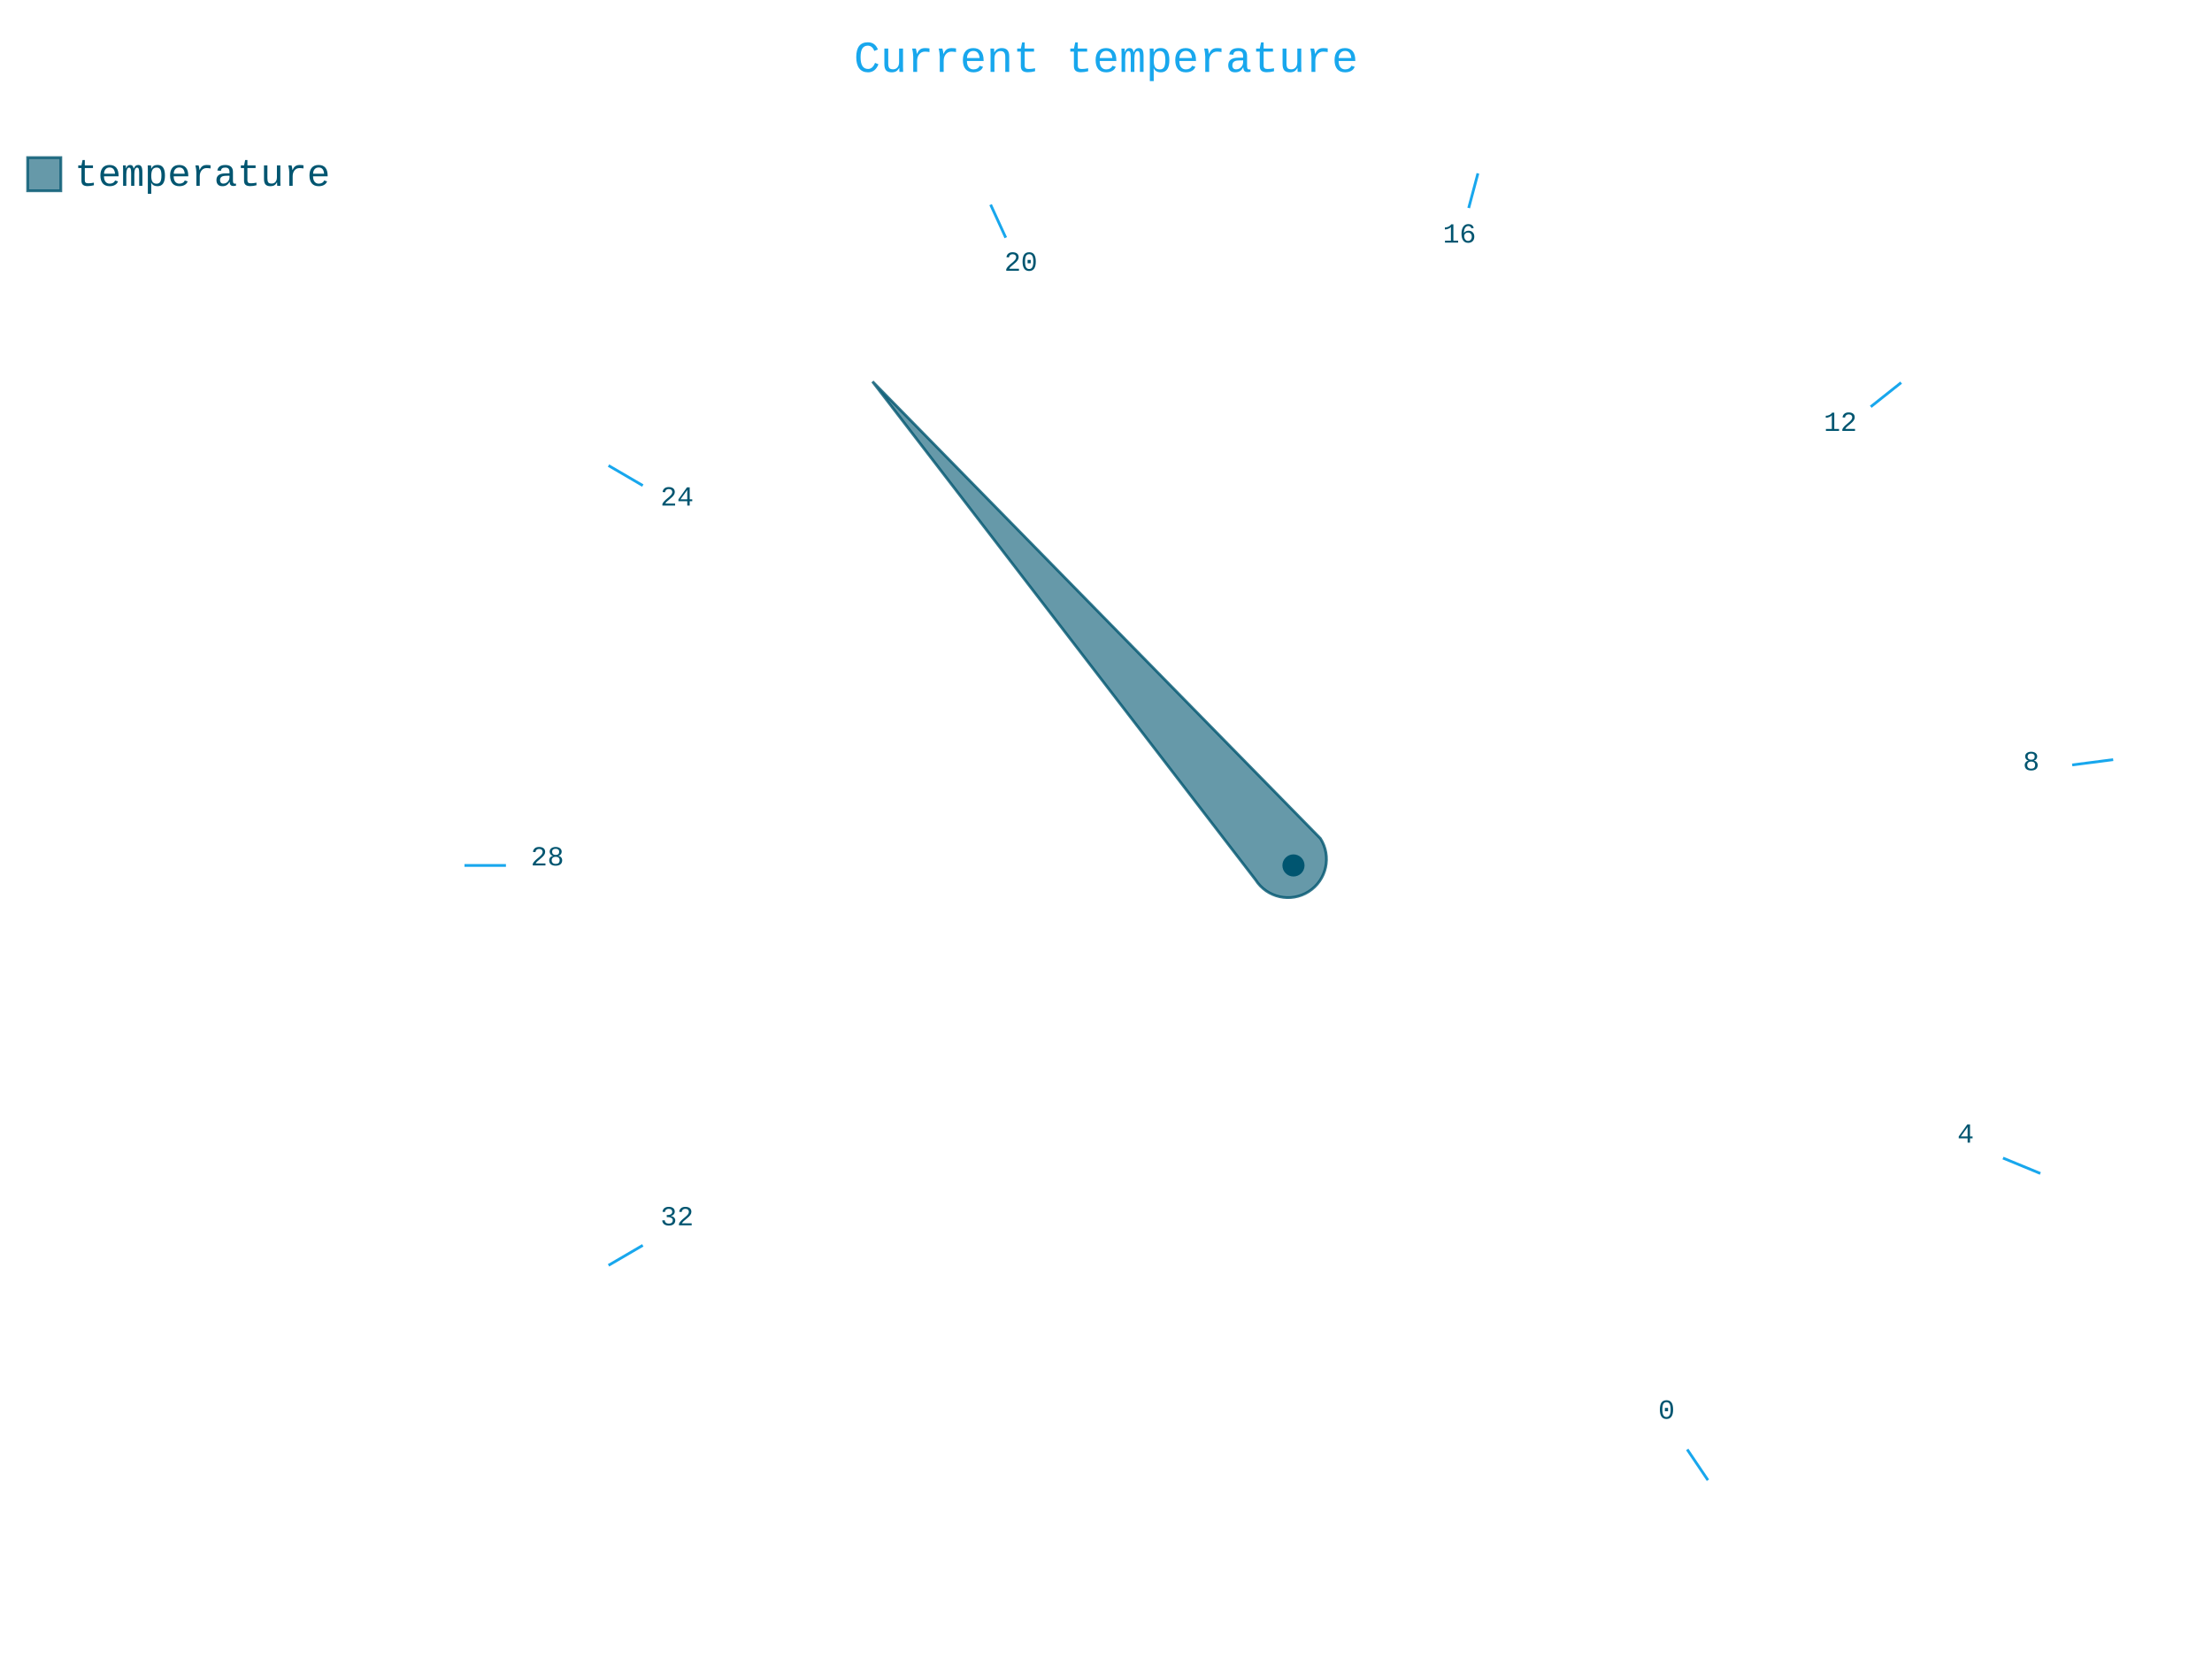
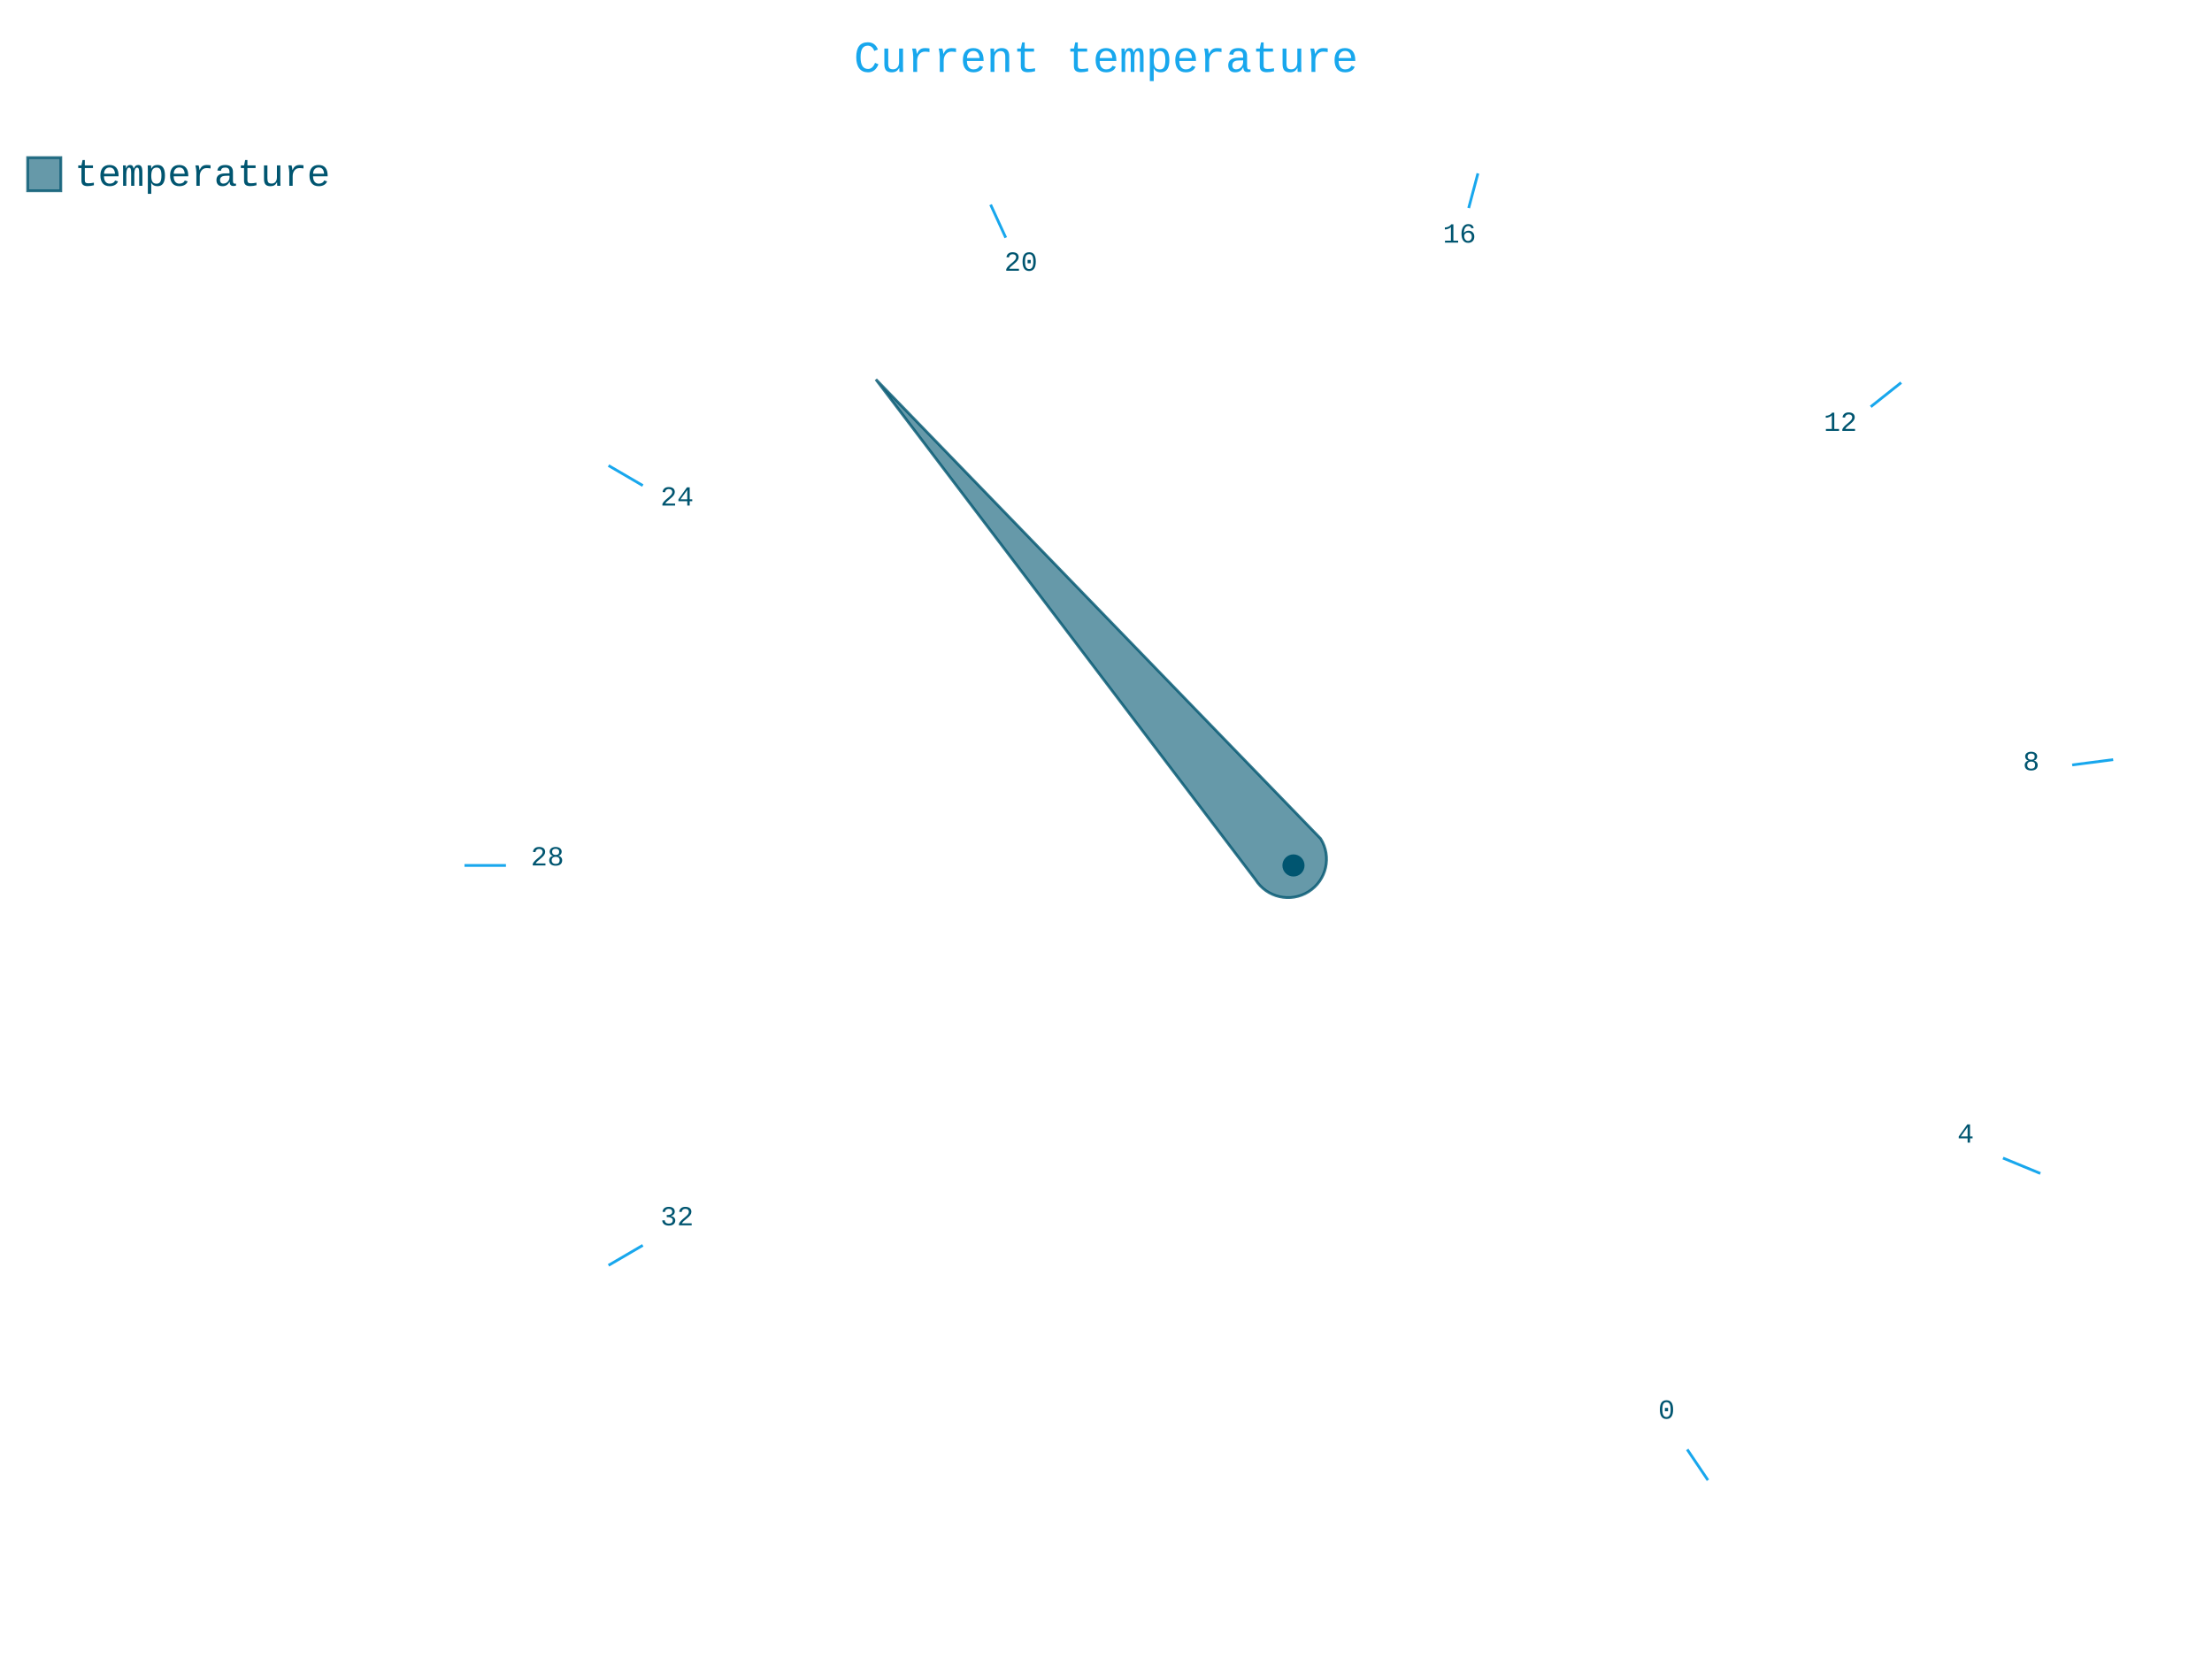
- <svg xmlns="http://www.w3.org/2000/svg" id="chart-81687d72-b9f3-4d4c-8ec4-77b4ac864aa0" class="pygal-chart" viewBox="0 0 800 600">
+ <svg xmlns="http://www.w3.org/2000/svg" id="chart-dfff3f40-5460-4d21-ab65-dddf16745fd5" class="pygal-chart" viewBox="0 0 800 600">
  <defs>
-     <style type="text/css">#chart-81687d72-b9f3-4d4c-8ec4-77b4ac864aa0{-webkit-user-select:none;-webkit-font-smoothing:antialiased;font-family:Consolas,"Liberation Mono",Menlo,Courier,monospace}#chart-81687d72-b9f3-4d4c-8ec4-77b4ac864aa0 .title{font-family:Consolas,"Liberation Mono",Menlo,Courier,monospace;font-size:16px}#chart-81687d72-b9f3-4d4c-8ec4-77b4ac864aa0 .legends .legend text{font-family:Consolas,"Liberation Mono",Menlo,Courier,monospace;font-size:14px}#chart-81687d72-b9f3-4d4c-8ec4-77b4ac864aa0 .axis text{font-family:Consolas,"Liberation Mono",Menlo,Courier,monospace;font-size:10px}#chart-81687d72-b9f3-4d4c-8ec4-77b4ac864aa0 .axis text.major{font-family:Consolas,"Liberation Mono",Menlo,Courier,monospace;font-size:10px}#chart-81687d72-b9f3-4d4c-8ec4-77b4ac864aa0 .text-overlay text.value{font-family:Consolas,"Liberation Mono",Menlo,Courier,monospace;font-size:16px}#chart-81687d72-b9f3-4d4c-8ec4-77b4ac864aa0 .text-overlay text.label{font-family:Consolas,"Liberation Mono",Menlo,Courier,monospace;font-size:10px}#chart-81687d72-b9f3-4d4c-8ec4-77b4ac864aa0 .tooltip{font-family:Consolas,"Liberation Mono",Menlo,Courier,monospace;font-size:14px}#chart-81687d72-b9f3-4d4c-8ec4-77b4ac864aa0 text.no_data{font-family:Consolas,"Liberation Mono",Menlo,Courier,monospace;font-size:64px}
- #chart-81687d72-b9f3-4d4c-8ec4-77b4ac864aa0{background-color:transparent}#chart-81687d72-b9f3-4d4c-8ec4-77b4ac864aa0 path,#chart-81687d72-b9f3-4d4c-8ec4-77b4ac864aa0 line,#chart-81687d72-b9f3-4d4c-8ec4-77b4ac864aa0 rect,#chart-81687d72-b9f3-4d4c-8ec4-77b4ac864aa0 circle{-webkit-transition:400ms ease-in;-moz-transition:400ms ease-in;transition:400ms ease-in}#chart-81687d72-b9f3-4d4c-8ec4-77b4ac864aa0 .graph &gt; .background{fill:transparent}#chart-81687d72-b9f3-4d4c-8ec4-77b4ac864aa0 .plot &gt; .background{fill:transparent}#chart-81687d72-b9f3-4d4c-8ec4-77b4ac864aa0 .graph{fill:#005570}#chart-81687d72-b9f3-4d4c-8ec4-77b4ac864aa0 text.no_data{fill:#18a7ed}#chart-81687d72-b9f3-4d4c-8ec4-77b4ac864aa0 .title{fill:#18a7ed}#chart-81687d72-b9f3-4d4c-8ec4-77b4ac864aa0 .legends .legend text{fill:#005570}#chart-81687d72-b9f3-4d4c-8ec4-77b4ac864aa0 .legends .legend:hover text{fill:#18a7ed}#chart-81687d72-b9f3-4d4c-8ec4-77b4ac864aa0 .axis .line{stroke:#18a7ed}#chart-81687d72-b9f3-4d4c-8ec4-77b4ac864aa0 .axis .guide.line{stroke:#630C0D}#chart-81687d72-b9f3-4d4c-8ec4-77b4ac864aa0 .axis .major.line{stroke:#005570}#chart-81687d72-b9f3-4d4c-8ec4-77b4ac864aa0 .axis text.major{fill:#18a7ed}#chart-81687d72-b9f3-4d4c-8ec4-77b4ac864aa0 .axis.y .guides:hover .guide.line,#chart-81687d72-b9f3-4d4c-8ec4-77b4ac864aa0 .line-graph .axis.x .guides:hover .guide.line,#chart-81687d72-b9f3-4d4c-8ec4-77b4ac864aa0 .stackedline-graph .axis.x .guides:hover .guide.line,#chart-81687d72-b9f3-4d4c-8ec4-77b4ac864aa0 .xy-graph .axis.x .guides:hover .guide.line{stroke:#18a7ed}#chart-81687d72-b9f3-4d4c-8ec4-77b4ac864aa0 .axis .guides:hover text{fill:#18a7ed}#chart-81687d72-b9f3-4d4c-8ec4-77b4ac864aa0 .reactive{fill-opacity:.6;stroke-opacity:.8}#chart-81687d72-b9f3-4d4c-8ec4-77b4ac864aa0 .ci{stroke:#005570}#chart-81687d72-b9f3-4d4c-8ec4-77b4ac864aa0 .reactive.active,#chart-81687d72-b9f3-4d4c-8ec4-77b4ac864aa0 .active .reactive{fill-opacity:.9;stroke-opacity:.9;stroke-width:4}#chart-81687d72-b9f3-4d4c-8ec4-77b4ac864aa0 .ci .reactive.active{stroke-width:1.5}#chart-81687d72-b9f3-4d4c-8ec4-77b4ac864aa0 .series text{fill:#18a7ed}#chart-81687d72-b9f3-4d4c-8ec4-77b4ac864aa0 .tooltip rect{fill:transparent;stroke:#18a7ed;-webkit-transition:opacity 400ms ease-in;-moz-transition:opacity 400ms ease-in;transition:opacity 400ms ease-in}#chart-81687d72-b9f3-4d4c-8ec4-77b4ac864aa0 .tooltip .label{fill:#005570}#chart-81687d72-b9f3-4d4c-8ec4-77b4ac864aa0 .tooltip .label{fill:#005570}#chart-81687d72-b9f3-4d4c-8ec4-77b4ac864aa0 .tooltip .legend{font-size:.8em;fill:#630C0D}#chart-81687d72-b9f3-4d4c-8ec4-77b4ac864aa0 .tooltip .x_label{font-size:.6em;fill:#18a7ed}#chart-81687d72-b9f3-4d4c-8ec4-77b4ac864aa0 .tooltip .xlink{font-size:.5em;text-decoration:underline}#chart-81687d72-b9f3-4d4c-8ec4-77b4ac864aa0 .tooltip .value{font-size:1.5em}#chart-81687d72-b9f3-4d4c-8ec4-77b4ac864aa0 .bound{font-size:.5em}#chart-81687d72-b9f3-4d4c-8ec4-77b4ac864aa0 .max-value{font-size:.75em;fill:#630C0D}#chart-81687d72-b9f3-4d4c-8ec4-77b4ac864aa0 .map-element{fill:transparent;stroke:#630C0D !important}#chart-81687d72-b9f3-4d4c-8ec4-77b4ac864aa0 .map-element .reactive{fill-opacity:inherit;stroke-opacity:inherit}#chart-81687d72-b9f3-4d4c-8ec4-77b4ac864aa0 .color-0,#chart-81687d72-b9f3-4d4c-8ec4-77b4ac864aa0 .color-0 a:visited{stroke:#005570;fill:#005570}#chart-81687d72-b9f3-4d4c-8ec4-77b4ac864aa0 .text-overlay .color-0 text{fill:black}
- #chart-81687d72-b9f3-4d4c-8ec4-77b4ac864aa0 text.no_data{text-anchor:middle}#chart-81687d72-b9f3-4d4c-8ec4-77b4ac864aa0 .guide.line{fill:none}#chart-81687d72-b9f3-4d4c-8ec4-77b4ac864aa0 .centered{text-anchor:middle}#chart-81687d72-b9f3-4d4c-8ec4-77b4ac864aa0 .title{text-anchor:middle}#chart-81687d72-b9f3-4d4c-8ec4-77b4ac864aa0 .legends .legend text{fill-opacity:1}#chart-81687d72-b9f3-4d4c-8ec4-77b4ac864aa0 .axis.x text{text-anchor:middle}#chart-81687d72-b9f3-4d4c-8ec4-77b4ac864aa0 .axis.x:not(.web) text[transform]{text-anchor:start}#chart-81687d72-b9f3-4d4c-8ec4-77b4ac864aa0 .axis.x:not(.web) text[transform].backwards{text-anchor:end}#chart-81687d72-b9f3-4d4c-8ec4-77b4ac864aa0 .axis.y text{text-anchor:end}#chart-81687d72-b9f3-4d4c-8ec4-77b4ac864aa0 .axis.y text[transform].backwards{text-anchor:start}#chart-81687d72-b9f3-4d4c-8ec4-77b4ac864aa0 .axis.y2 text{text-anchor:start}#chart-81687d72-b9f3-4d4c-8ec4-77b4ac864aa0 .axis.y2 text[transform].backwards{text-anchor:end}#chart-81687d72-b9f3-4d4c-8ec4-77b4ac864aa0 .axis .guide.line{stroke-dasharray:4,4}#chart-81687d72-b9f3-4d4c-8ec4-77b4ac864aa0 .axis .major.guide.line{stroke-dasharray:6,6}#chart-81687d72-b9f3-4d4c-8ec4-77b4ac864aa0 .horizontal .axis.y .guide.line,#chart-81687d72-b9f3-4d4c-8ec4-77b4ac864aa0 .horizontal .axis.y2 .guide.line,#chart-81687d72-b9f3-4d4c-8ec4-77b4ac864aa0 .vertical .axis.x .guide.line{opacity:0}#chart-81687d72-b9f3-4d4c-8ec4-77b4ac864aa0 .horizontal .axis.always_show .guide.line,#chart-81687d72-b9f3-4d4c-8ec4-77b4ac864aa0 .vertical .axis.always_show .guide.line{opacity:1 !important}#chart-81687d72-b9f3-4d4c-8ec4-77b4ac864aa0 .axis.y .guides:hover .guide.line,#chart-81687d72-b9f3-4d4c-8ec4-77b4ac864aa0 .axis.y2 .guides:hover .guide.line,#chart-81687d72-b9f3-4d4c-8ec4-77b4ac864aa0 .axis.x .guides:hover .guide.line{opacity:1}#chart-81687d72-b9f3-4d4c-8ec4-77b4ac864aa0 .axis .guides:hover text{opacity:1}#chart-81687d72-b9f3-4d4c-8ec4-77b4ac864aa0 .nofill{fill:none}#chart-81687d72-b9f3-4d4c-8ec4-77b4ac864aa0 .subtle-fill{fill-opacity:.2}#chart-81687d72-b9f3-4d4c-8ec4-77b4ac864aa0 .dot{stroke-width:1px;fill-opacity:1}#chart-81687d72-b9f3-4d4c-8ec4-77b4ac864aa0 .dot.active{stroke-width:5px}#chart-81687d72-b9f3-4d4c-8ec4-77b4ac864aa0 .dot.negative{fill:transparent}#chart-81687d72-b9f3-4d4c-8ec4-77b4ac864aa0 text,#chart-81687d72-b9f3-4d4c-8ec4-77b4ac864aa0 tspan{stroke:none !important}#chart-81687d72-b9f3-4d4c-8ec4-77b4ac864aa0 .series text.active{opacity:1}#chart-81687d72-b9f3-4d4c-8ec4-77b4ac864aa0 .tooltip rect{fill-opacity:.95;stroke-width:.5}#chart-81687d72-b9f3-4d4c-8ec4-77b4ac864aa0 .tooltip text{fill-opacity:1}#chart-81687d72-b9f3-4d4c-8ec4-77b4ac864aa0 .showable{visibility:hidden}#chart-81687d72-b9f3-4d4c-8ec4-77b4ac864aa0 .showable.shown{visibility:visible}#chart-81687d72-b9f3-4d4c-8ec4-77b4ac864aa0 .gauge-background{fill:rgba(229,229,229,1);stroke:none}#chart-81687d72-b9f3-4d4c-8ec4-77b4ac864aa0 .bg-lines{stroke:transparent;stroke-width:2px}</style>
+     <style type="text/css">#chart-dfff3f40-5460-4d21-ab65-dddf16745fd5{-webkit-user-select:none;-webkit-font-smoothing:antialiased;font-family:Consolas,"Liberation Mono",Menlo,Courier,monospace}#chart-dfff3f40-5460-4d21-ab65-dddf16745fd5 .title{font-family:Consolas,"Liberation Mono",Menlo,Courier,monospace;font-size:16px}#chart-dfff3f40-5460-4d21-ab65-dddf16745fd5 .legends .legend text{font-family:Consolas,"Liberation Mono",Menlo,Courier,monospace;font-size:14px}#chart-dfff3f40-5460-4d21-ab65-dddf16745fd5 .axis text{font-family:Consolas,"Liberation Mono",Menlo,Courier,monospace;font-size:10px}#chart-dfff3f40-5460-4d21-ab65-dddf16745fd5 .axis text.major{font-family:Consolas,"Liberation Mono",Menlo,Courier,monospace;font-size:10px}#chart-dfff3f40-5460-4d21-ab65-dddf16745fd5 .text-overlay text.value{font-family:Consolas,"Liberation Mono",Menlo,Courier,monospace;font-size:16px}#chart-dfff3f40-5460-4d21-ab65-dddf16745fd5 .text-overlay text.label{font-family:Consolas,"Liberation Mono",Menlo,Courier,monospace;font-size:10px}#chart-dfff3f40-5460-4d21-ab65-dddf16745fd5 .tooltip{font-family:Consolas,"Liberation Mono",Menlo,Courier,monospace;font-size:14px}#chart-dfff3f40-5460-4d21-ab65-dddf16745fd5 text.no_data{font-family:Consolas,"Liberation Mono",Menlo,Courier,monospace;font-size:64px}
+ #chart-dfff3f40-5460-4d21-ab65-dddf16745fd5{background-color:transparent}#chart-dfff3f40-5460-4d21-ab65-dddf16745fd5 path,#chart-dfff3f40-5460-4d21-ab65-dddf16745fd5 line,#chart-dfff3f40-5460-4d21-ab65-dddf16745fd5 rect,#chart-dfff3f40-5460-4d21-ab65-dddf16745fd5 circle{-webkit-transition:400ms ease-in;-moz-transition:400ms ease-in;transition:400ms ease-in}#chart-dfff3f40-5460-4d21-ab65-dddf16745fd5 .graph &gt; .background{fill:transparent}#chart-dfff3f40-5460-4d21-ab65-dddf16745fd5 .plot &gt; .background{fill:transparent}#chart-dfff3f40-5460-4d21-ab65-dddf16745fd5 .graph{fill:#005570}#chart-dfff3f40-5460-4d21-ab65-dddf16745fd5 text.no_data{fill:#18a7ed}#chart-dfff3f40-5460-4d21-ab65-dddf16745fd5 .title{fill:#18a7ed}#chart-dfff3f40-5460-4d21-ab65-dddf16745fd5 .legends .legend text{fill:#005570}#chart-dfff3f40-5460-4d21-ab65-dddf16745fd5 .legends .legend:hover text{fill:#18a7ed}#chart-dfff3f40-5460-4d21-ab65-dddf16745fd5 .axis .line{stroke:#18a7ed}#chart-dfff3f40-5460-4d21-ab65-dddf16745fd5 .axis .guide.line{stroke:#630C0D}#chart-dfff3f40-5460-4d21-ab65-dddf16745fd5 .axis .major.line{stroke:#005570}#chart-dfff3f40-5460-4d21-ab65-dddf16745fd5 .axis text.major{fill:#18a7ed}#chart-dfff3f40-5460-4d21-ab65-dddf16745fd5 .axis.y .guides:hover .guide.line,#chart-dfff3f40-5460-4d21-ab65-dddf16745fd5 .line-graph .axis.x .guides:hover .guide.line,#chart-dfff3f40-5460-4d21-ab65-dddf16745fd5 .stackedline-graph .axis.x .guides:hover .guide.line,#chart-dfff3f40-5460-4d21-ab65-dddf16745fd5 .xy-graph .axis.x .guides:hover .guide.line{stroke:#18a7ed}#chart-dfff3f40-5460-4d21-ab65-dddf16745fd5 .axis .guides:hover text{fill:#18a7ed}#chart-dfff3f40-5460-4d21-ab65-dddf16745fd5 .reactive{fill-opacity:.6;stroke-opacity:.8}#chart-dfff3f40-5460-4d21-ab65-dddf16745fd5 .ci{stroke:#005570}#chart-dfff3f40-5460-4d21-ab65-dddf16745fd5 .reactive.active,#chart-dfff3f40-5460-4d21-ab65-dddf16745fd5 .active .reactive{fill-opacity:.9;stroke-opacity:.9;stroke-width:4}#chart-dfff3f40-5460-4d21-ab65-dddf16745fd5 .ci .reactive.active{stroke-width:1.5}#chart-dfff3f40-5460-4d21-ab65-dddf16745fd5 .series text{fill:#18a7ed}#chart-dfff3f40-5460-4d21-ab65-dddf16745fd5 .tooltip rect{fill:transparent;stroke:#18a7ed;-webkit-transition:opacity 400ms ease-in;-moz-transition:opacity 400ms ease-in;transition:opacity 400ms ease-in}#chart-dfff3f40-5460-4d21-ab65-dddf16745fd5 .tooltip .label{fill:#005570}#chart-dfff3f40-5460-4d21-ab65-dddf16745fd5 .tooltip .label{fill:#005570}#chart-dfff3f40-5460-4d21-ab65-dddf16745fd5 .tooltip .legend{font-size:.8em;fill:#630C0D}#chart-dfff3f40-5460-4d21-ab65-dddf16745fd5 .tooltip .x_label{font-size:.6em;fill:#18a7ed}#chart-dfff3f40-5460-4d21-ab65-dddf16745fd5 .tooltip .xlink{font-size:.5em;text-decoration:underline}#chart-dfff3f40-5460-4d21-ab65-dddf16745fd5 .tooltip .value{font-size:1.5em}#chart-dfff3f40-5460-4d21-ab65-dddf16745fd5 .bound{font-size:.5em}#chart-dfff3f40-5460-4d21-ab65-dddf16745fd5 .max-value{font-size:.75em;fill:#630C0D}#chart-dfff3f40-5460-4d21-ab65-dddf16745fd5 .map-element{fill:transparent;stroke:#630C0D !important}#chart-dfff3f40-5460-4d21-ab65-dddf16745fd5 .map-element .reactive{fill-opacity:inherit;stroke-opacity:inherit}#chart-dfff3f40-5460-4d21-ab65-dddf16745fd5 .color-0,#chart-dfff3f40-5460-4d21-ab65-dddf16745fd5 .color-0 a:visited{stroke:#005570;fill:#005570}#chart-dfff3f40-5460-4d21-ab65-dddf16745fd5 .text-overlay .color-0 text{fill:black}
+ #chart-dfff3f40-5460-4d21-ab65-dddf16745fd5 text.no_data{text-anchor:middle}#chart-dfff3f40-5460-4d21-ab65-dddf16745fd5 .guide.line{fill:none}#chart-dfff3f40-5460-4d21-ab65-dddf16745fd5 .centered{text-anchor:middle}#chart-dfff3f40-5460-4d21-ab65-dddf16745fd5 .title{text-anchor:middle}#chart-dfff3f40-5460-4d21-ab65-dddf16745fd5 .legends .legend text{fill-opacity:1}#chart-dfff3f40-5460-4d21-ab65-dddf16745fd5 .axis.x text{text-anchor:middle}#chart-dfff3f40-5460-4d21-ab65-dddf16745fd5 .axis.x:not(.web) text[transform]{text-anchor:start}#chart-dfff3f40-5460-4d21-ab65-dddf16745fd5 .axis.x:not(.web) text[transform].backwards{text-anchor:end}#chart-dfff3f40-5460-4d21-ab65-dddf16745fd5 .axis.y text{text-anchor:end}#chart-dfff3f40-5460-4d21-ab65-dddf16745fd5 .axis.y text[transform].backwards{text-anchor:start}#chart-dfff3f40-5460-4d21-ab65-dddf16745fd5 .axis.y2 text{text-anchor:start}#chart-dfff3f40-5460-4d21-ab65-dddf16745fd5 .axis.y2 text[transform].backwards{text-anchor:end}#chart-dfff3f40-5460-4d21-ab65-dddf16745fd5 .axis .guide.line{stroke-dasharray:4,4}#chart-dfff3f40-5460-4d21-ab65-dddf16745fd5 .axis .major.guide.line{stroke-dasharray:6,6}#chart-dfff3f40-5460-4d21-ab65-dddf16745fd5 .horizontal .axis.y .guide.line,#chart-dfff3f40-5460-4d21-ab65-dddf16745fd5 .horizontal .axis.y2 .guide.line,#chart-dfff3f40-5460-4d21-ab65-dddf16745fd5 .vertical .axis.x .guide.line{opacity:0}#chart-dfff3f40-5460-4d21-ab65-dddf16745fd5 .horizontal .axis.always_show .guide.line,#chart-dfff3f40-5460-4d21-ab65-dddf16745fd5 .vertical .axis.always_show .guide.line{opacity:1 !important}#chart-dfff3f40-5460-4d21-ab65-dddf16745fd5 .axis.y .guides:hover .guide.line,#chart-dfff3f40-5460-4d21-ab65-dddf16745fd5 .axis.y2 .guides:hover .guide.line,#chart-dfff3f40-5460-4d21-ab65-dddf16745fd5 .axis.x .guides:hover .guide.line{opacity:1}#chart-dfff3f40-5460-4d21-ab65-dddf16745fd5 .axis .guides:hover text{opacity:1}#chart-dfff3f40-5460-4d21-ab65-dddf16745fd5 .nofill{fill:none}#chart-dfff3f40-5460-4d21-ab65-dddf16745fd5 .subtle-fill{fill-opacity:.2}#chart-dfff3f40-5460-4d21-ab65-dddf16745fd5 .dot{stroke-width:1px;fill-opacity:1}#chart-dfff3f40-5460-4d21-ab65-dddf16745fd5 .dot.active{stroke-width:5px}#chart-dfff3f40-5460-4d21-ab65-dddf16745fd5 .dot.negative{fill:transparent}#chart-dfff3f40-5460-4d21-ab65-dddf16745fd5 text,#chart-dfff3f40-5460-4d21-ab65-dddf16745fd5 tspan{stroke:none !important}#chart-dfff3f40-5460-4d21-ab65-dddf16745fd5 .series text.active{opacity:1}#chart-dfff3f40-5460-4d21-ab65-dddf16745fd5 .tooltip rect{fill-opacity:.95;stroke-width:.5}#chart-dfff3f40-5460-4d21-ab65-dddf16745fd5 .tooltip text{fill-opacity:1}#chart-dfff3f40-5460-4d21-ab65-dddf16745fd5 .showable{visibility:hidden}#chart-dfff3f40-5460-4d21-ab65-dddf16745fd5 .showable.shown{visibility:visible}#chart-dfff3f40-5460-4d21-ab65-dddf16745fd5 .gauge-background{fill:rgba(229,229,229,1);stroke:none}#chart-dfff3f40-5460-4d21-ab65-dddf16745fd5 .bg-lines{stroke:transparent;stroke-width:2px}</style>
  </defs>
  <g class="graph gauge-graph vertical">
    <rect class="background" height="600" width="800" x="0" y="0" />
    <g class="plot" transform="translate(156, 46)">
      <rect class="background" height="534" width="623.6" x="0" y="0" />
      <g class="axis x gauge">
        <g class="guides">
          <path class="line" d="M454.209 478.219 L461.704 489.335 Z" />
          <path class="guide line major" d="M311.8 267 L454.209 478.219 Z" />
          <text x="446.713" y="467.102">0</text>
        </g>
        <g class="guides">
          <path class="line" d="M568.412 372.822 L581.917 378.391 Z" />
          <path class="guide line " d="M311.8 267 L568.412 372.822 Z" />
          <text x="554.906" y="367.252">4</text>
        </g>
        <g class="guides">
          <path class="line" d="M593.436 230.649 L608.259 228.736 Z" />
          <path class="guide line " d="M311.8 267 L593.436 230.649 Z" />
          <text x="578.613" y="232.563">8</text>
        </g>
        <g class="guides">
          <path class="line" d="M520.586 101.11 L531.575 92.379 Z" />
          <path class="guide line " d="M311.8 267 L520.586 101.11 Z" />
          <text x="509.597" y="109.841">12</text>
        </g>
        <g class="guides">
          <path class="line" d="M375.178 29.221 L378.513 16.706 Z" />
          <path class="guide line " d="M311.8 267 L375.178 29.221 Z" />
          <text x="371.842" y="41.735">16</text>
        </g>
        <g class="guides">
          <path class="line" d="M207.745 39.965 L202.268 28.016 Z" />
          <path class="guide line " d="M311.8 267 L207.745 39.965 Z" />
          <text x="213.221" y="51.914">20</text>
        </g>
        <g class="guides">
          <path class="line" d="M76.473 129.609 L64.087 122.378 Z" />
          <path class="guide line " d="M311.8 267 L76.473 129.609 Z" />
          <text x="88.859" y="136.841">24</text>
        </g>
        <g class="guides">
          <path class="line" d="M26.983 267 L11.992 267 Z" />
          <path class="guide line " d="M311.8 267 L26.983 267 Z" />
          <text x="41.973" y="267">28</text>
        </g>
        <g class="guides">
          <path class="line" d="M76.473 404.391 L64.087 411.622 Z" />
          <path class="guide line major" d="M311.8 267 L76.473 404.391 Z" />
          <text x="88.859" y="397.159">32</text>
        </g>
      </g>
      <g class="axis y gauge">
        <circle cx="311.8" cy="267.0" r="4" />
      </g>
      <g class="series serie-0 color-0">
        <g class="dots">
-           <path class="line reactive tooltip-trigger" d="M 159.554 92.003 L 321.547 257.248 A 0.05 0.05 1 0 1 298.098 272.207 Z" />
+           <path class="line reactive tooltip-trigger" d="M 160.78 91.226 L 321.615 257.298 A 0.05 0.05 1 0 1 298.062 272.136 Z" />
        </g>
      </g>
    </g>
    <g class="titles">
      <text class="title plot_title" x="400.0" y="26">Current temperature</text>
    </g>
    <g class="plot overlay" transform="translate(156, 46)">
      <g class="series serie-0 color-0" />
    </g>
    <g class="plot text-overlay" transform="translate(156, 46)">
      <g class="series serie-0 color-0" />
    </g>
    <g class="plot tooltip-overlay" transform="translate(156, 46)">
      <g class="tooltip" style="opacity: 0" transform="translate(0 0)">
        <rect class="tooltip-box" height="0" rx="0" ry="0" width="0" />
        <g class="text" />
      </g>
    </g>
    <g class="legends" transform="translate(10, 56)">
      <g class="legend reactive activate-serie" id="activate-serie-0">
        <rect class="color-0 reactive" height="12" width="12" x="0.0" y="1.0" />
        <text x="17.0" y="11.2">temperature</text>
      </g>
    </g>
    <g class="legends" transform="translate(790, 56)" />
  </g>
</svg>
